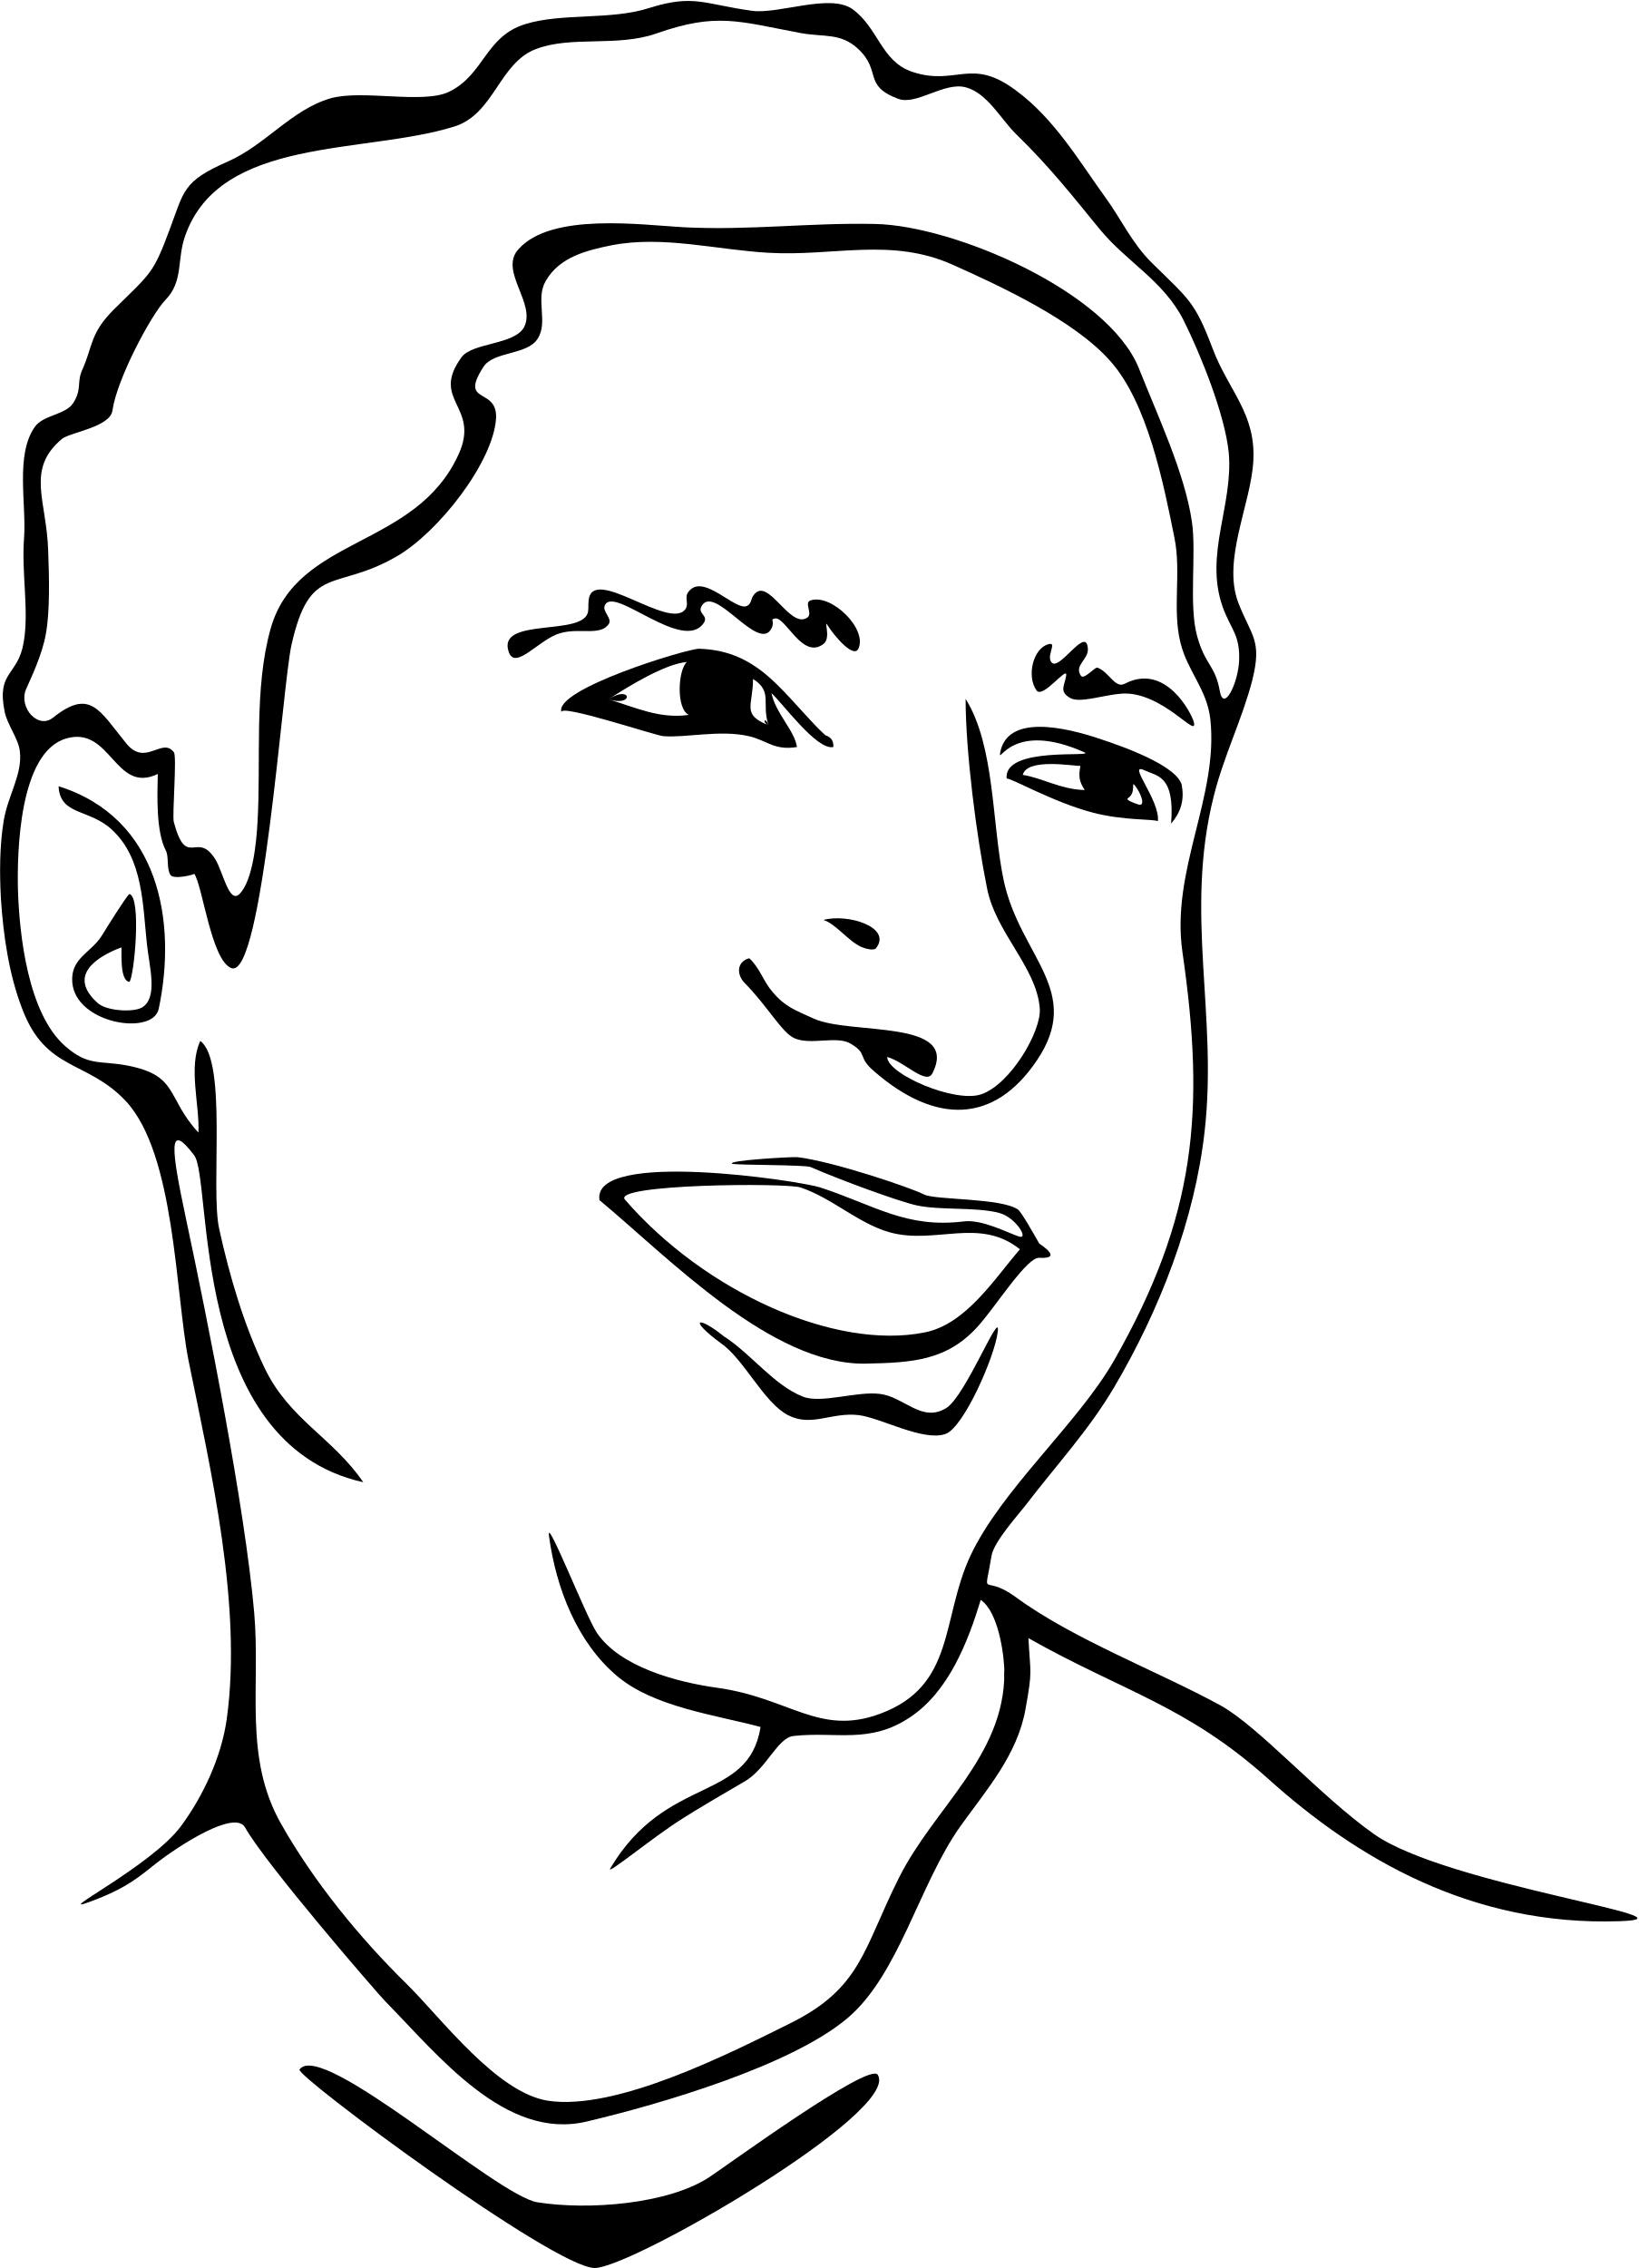
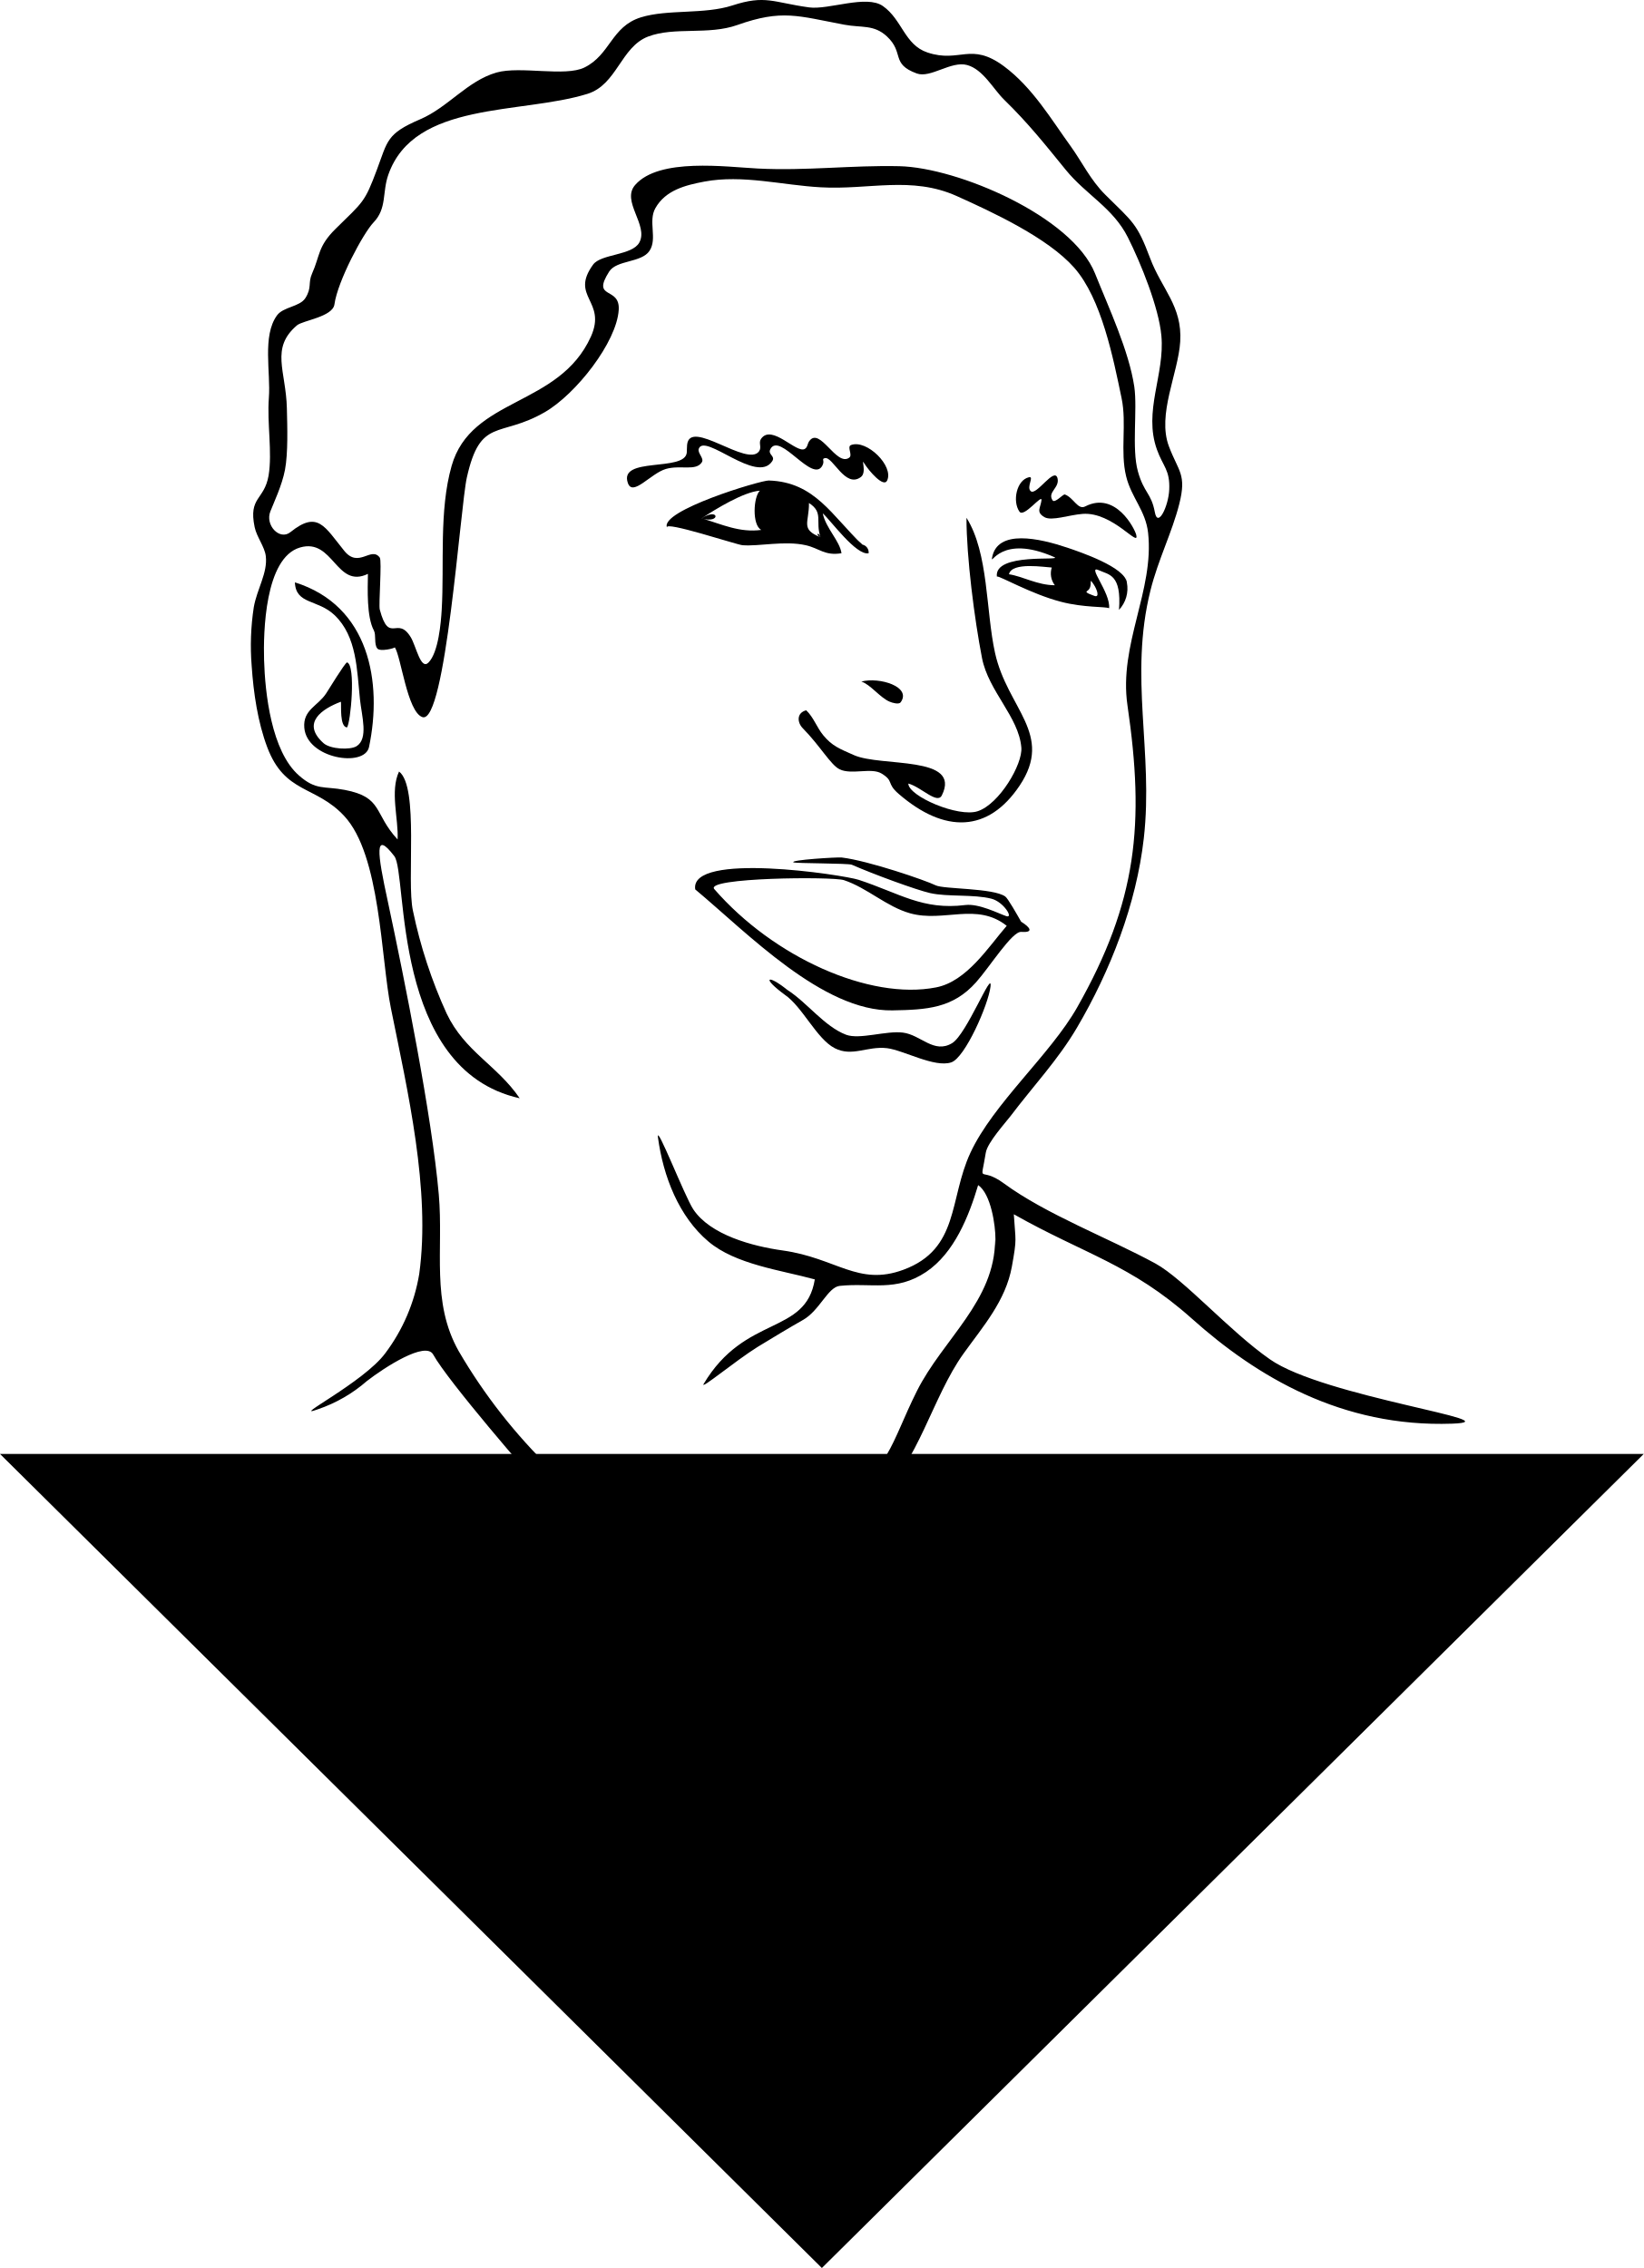
- <svg xmlns="http://www.w3.org/2000/svg" viewBox="0 0 346.8 480">
-   <path d="M181.7 137.3c2-4.2-5.8-11.8-10.2-10.2-1.3.5.6 2.8-.6 3.6-3.7 2.6-8.4-9-11.4-4.7-.6.8-.4 1.7-1.3 2.2-2.4 1.4-9.4-7.2-12.5-2.9-.9 1.2.2 2.4-.6 3.6-3.3 4.7-19.8-9.5-20.5-1.8-.1 1.1 0 1.1-.1 2.2-.6 5.6-19.5 1.1-16.8 8.7 1.4 4 6.5-2.8 10.9-4 4.1-1.2 8.6.7 10.3-2 .7-1.1-1.4-2.6-.9-3.8 1.7-4.6 16.6 10.2 21 3.6 1-1.6-1.4-1.9-.5-3.5 2.7-4.9 12.1 10 14.8 4.7.8-1.5-.4-1.9.7-2.1 2.3-.5 5.8 8.8 10.3 5.4 1.8-1.3-.2-5.7 1-3.8 1.3 2.1 5.4 6.9 6.4 4.8zm41 3c-1.4-1.2 1.1-4.4-.6-4-3.5.8-4.8 6.9-2.7 9.8 1.3 1.9 6.5-5.2 6.3-3.2-.3 2.2-1.6 3.4.8 4.8 2 1.2 7-.6 10.9-.9 8.6-.6 16.3 9.9 15.3 6-.5-1.9-6-12.6-14.6-8.1-2.1 1.1-3.3-2.5-5.8-3.4-.5-.2-2.9 2.7-3.5 1.7-1.6-2.4 2.1-3.5 1.4-6.3-.7-3.5-5.8 5-7.5 3.6z" />
-   <path d="M162.7 153.5c-5.8-2.3-3.3-4.1-3.3-9.8 4.3 2.7 1.7 5.2 3.3 9.8-1.5-.6-.7-2 0 0zm-33.9-5.5c4-2.6 11.9-7.5 16.6-7.9-1.9 1.7-2.3 9.9.4 11.2-6.2.9-11.3-1.6-17-3.3 4.9-3.2 5.5 1.7 0 0zm45.9 7.6c-8.7-8.2-13.5-17.9-26.7-18.3-2.3-.1-31.3 8.7-29.1 13.5-1-2.1 19.9 4.9 21.5 5 4.7.4 12-1.4 18.1 0 3.9.9 5.4 3.1 10.2 2.3-.5-3.5-4.5-7.1-5.4-11.4 2.2 1.9 9.6 12.2 13.1 11.4.1-1.3-.5-2.1-1.7-2.5-6.6-6.2.5.4 0 0zm29.7-7.7c6.3 10.1 5.5 26.5 8.1 38.6 3.5 16 16.9 23.2 7 37.9-9 13.4-21.4 13.7-34.5 2.3-3.6-3.1-1.2-3.6-4.9-5.8-2.9-1.8-8.6.4-12-1.2-2.6-1.2-5.6-6.7-10.5-11.7-1.6-1.6-1.8-4.4 1-5.2 2.2 2 3 4.9 4.9 7.1 2.6 3.1 4.6 3.8 8.8 5.7 7.8 3.5 30.9 0 25.1 11.5-1.3 2.7-5.9-2.4-9.6-3.4 0 3.6 14.3 9.8 19.9 7.9 6.2-2.1 12.8-13.4 12.4-18.2-.7-8.8-9.4-16-11.2-25.6-2.2-10.9-4.5-28.7-4.5-39.9" />
-   <path d="M182.3 200.4c-2.7-1.2-5.4-4.9-8-5.7 5.1-1.4 14.5 1.5 11.2 5.9-.4.7-2.3.2-3.2-.2zm37.7 62.8c-1.2-2.1-3.8-6.7-4.5-7.2-3.5-2.5-17.6-2-19.9-3.2-2.7-1.4-19.2-7-26.8-7.9-1.2-.1-15.1.7-13.8 1.4.6.3 15.6.2 16.6.7 6.2 2.7 18.4 7.2 22.4 8.1 5 1.1 12.5.3 17.5 1.6 3.5.9 6.4 5.7 4.2 5-2.2-.7-7.8-3.7-11.7-3.2-12.2 1.5-18.8-3.4-30.4-7.2-4.3-1.4-48.4-8.1-46.7 2.7 14.8 12.3 36.4 34.9 56.3 34.6 9.9-.2 17.3-.6 23.9-8 3.9-4.4 10.3-14.6 12.9-14.4 3.6.2 2.7-1.2 0-3zM195.7 282c-19 3.8-46.5-8.6-63.4-28.1-2.9-3.3 33.8-3.6 37.1-2.6 6.7 2.2 12.2 7.6 18.9 9.5 9.7 2.7 19-3.3 27.6 3.6-5.3 6.1-11.4 15.9-20.2 17.6z" />
-   <path d="M211.2 281.9c.7-5.4-6.8 13.6-10.9 16.1-5.2 3.2-8.9-2.4-14.1-3-4.8-.6-12.4 2.1-16.2.6-6.2-2.4-11-9.1-16.8-12.8-5.6-4.5-7.5-3.6-.7 1.4 5 3.4 9.1 12.6 14.3 15.3 5 2.6 9.2-.7 15 0 4.7.6 13.6 5.6 18.3 4 3.9-1.3 10.5-16.5 11.1-21.6z" />
-   <path d="M212.6 354.1c0 17.6-14.9 28.5-22.3 43.3-7.6 15.1-7.9 23.3-23 30.8-12.7 6.3-36.8 18.6-51.3 16.4-10.9-1.7-22.6-17.5-29.9-24.7-10-9.8-19.7-21.7-26.6-33.9-8-14.1-4.3-29-5.7-44.8-2-22.5-9.8-61.6-14.5-83.6-3-14.2-3.9-20.6 1.8-13.1 3.9 5.1-1.1 61 35.8 69.2-6.5-9.5-15.7-13.3-20.9-24.2-4.4-9.2-7.4-19.4-9.6-29.4-1.9-8.6 1.8-35.5-4-39.8-2.6 5.6-.1 13.6-.4 19.4-6.9-7.5-4.1-12.1-15.1-14.2-5.9-1.1-8.2.2-13.1-4.1-7.9-6.9-9.7-23.6-10-33-.2-7.8.2-29.2 10.2-32.1 9.5-2.8 10.3 11.9 19.4 7.5-.1 4.4-.4 12.2 1.7 16.2.7 1.3.1 3.9 1 5.2.7 1 5.2-.1 5-.3 1.8 2.5 3.6 18.4 7.9 20 6.6 2.3 10.8-60.1 12.7-68.4 3.9-17.4 9.2-11.2 22.2-18.7 8.9-5.1 20.5-20 21.1-29.2.4-6.8-7.9-2.8-2.7-10.9 2.1-3.4 9.3-2.5 11.5-6 2.3-3.5-.5-8.4 1.7-12.2 2.9-5.1 8.6-6.5 14-7.6 10.9-2.1 22.3 1 33.2 1.6 13.7.8 25.9-3.3 38.9 2.5 10.3 4.6 26 11.9 33.5 20.5 7.8 8.8 11.2 25.8 13.5 37.3 1.5 7.3-.5 15.2 1.3 22.3 1.5 6 5.6 9.8 6.3 16.1 1.8 16.4-8.4 31.9-5.9 49.3 4.9 33.8 2.8 56-14.4 86.3-7.7 13.5-23.9 27.4-30.5 41.5-6.2 13.3-3.1 27.5-19.1 33.4-12.9 4.8-19.2-3.4-34.5-5.5-8.6-1.2-20.6-4.4-25.5-11.7-2.4-3.7-10.7-24.9-10.1-20.5 1.5 11.2 6 22.6 14.4 29.7 7.8 6.6 20.7 8.2 30.4 10.8-2.6 16.1-19.9 9.9-31.8 29.9-1.1 1.8 9-6.6 15.4-10.6 3.3-2.1 9.6-5.8 12.9-7.7 4.7-2.6 7.1-9.4 10.5-9.7 9-1 16.1 1.8 24.7-4 8.1-5.4 12.2-15.9 14.9-24.8 3.7 2.5 5 11.5 5 15.5-.1 5.7 0-5.8 0 0zM9.7 134.2c.9-4.8.7-12.2.5-17.6-.3-10.7-4.8-17.2 2.9-23.7 1.7-1.4 10.2-2.5 10.7-6 .9-6.6 8.2-20.3 11.2-23.4 3.9-4 2.4-8.6 4.2-13.6 7.4-21.1 37.9-17.2 56.9-23.1 8.5-2.6 9.5-13.4 17.3-16.4 7.5-2.9 17.2-.4 25.5-3.3 12.8-4.5 17.3-2.6 30.6-.1 5 .9 8.4-.1 12.1 3.3 5.1 4.7 1 7.8 8.5 10.6 3.9 1.5 9.8-3.7 14.4-2.4 4.5 1.2 7.5 6.9 10.6 9.9 7 6.8 11.8 12.9 17.6 20 5.8 7.1 13.5 10.9 17.8 19.3 3.7 7.4 8.8 20.1 9.6 28.1 1 11.1-5.2 21.5-1.3 32.6 1.7 4.8 3.7 5.8 3.5 11.4-.2 4.8-3.3 11.1-4.1 6.4-1-5.5-3.1-5.4-4.8-11.6-1.8-6.5-.1-17.6-1.1-24.2-1.5-10.3-7.3-22.5-11.2-32.4-6.5-16.3-39.2-30.3-55.9-30.6-13.7-.3-26.6 1.4-40.4.7-9.1-.5-28.2-3.2-35.1 4.7-4.1 4.6 3.9 11.5 1.2 16.5-2.1 3.7-10.9 3.2-13.2 6.3-6.7 9.2 4 10.3-.6 20.5-9.1 20.1-34.2 17.2-39.8 36.9-3.6 12.8-2 27.9-2.8 41.2-.2 3.5-.9 12.1-3.8 15-2.2 2.2-3.5-4.7-5.1-7.3-3.9-6.3-6.1 2.2-8.8-7.9-.4-1.3.7-14 0-14.8-2.5-3.3-6 3.2-10.1-1.9-5.7-7-7.6-11.7-15.5-5.4-3.1 2.5-7.3-2.1-5.7-6 1-2.3 3.4-7.2 4.2-11.7zm248.6 226.7c-13.2-7.2-31.2-14-43.3-22.9-7.1-5.2-6.7 1-5.1-8.8.5-2.9 5.7-8.7 7.1-10.5 6.4-8.4 13.5-16 18.9-25.2 9.6-16.3 17-35.3 19.1-54.1 2.8-24.7-4.3-46 1.9-70.8 2.2-8.8 6.1-16.5 8.2-24.7 2.1-8.5-.2-9.2-3-16.4-3.4-9.1 2.7-20.8 3.2-29.9.6-10.1-5.3-15-8.6-23.8-3.8-10-4.9-10.3-12.8-18.1-4.3-4.2-6.6-9.4-9.9-13.9-5.5-7.6-10.8-16.7-19-22.7-9.5-7.1-12.6-.8-21.9-3.9-6.6-2.2-7.2-9.4-12.7-13.3-4.7-3.3-15.5 1.1-21.1.4-10.3-1.4-12.4-3.6-21.9-.6-8 2.6-18.5 1-26.2 3.4-8.5 2.6-8.7 10.7-16.1 14.3-5.5 2.7-18.3-.5-25.1 1.4-8.3 2.4-13.8 9.9-21.8 13.4-9.6 4.2-9.2 6.2-12.3 14.4-3.5 9.4-3.9 9.1-11.8 16.9-5.1 5.1-4.4 7.7-6.7 12.8-1.2 2.7 0 4-1.9 7-1.6 2.5-6.3 2.5-8.1 5-4.2 5.9-1.8 16.2-2.3 23.5-.6 7.4 1.1 15.5-.1 22.2-1.2 7.1-5.8 6-4 14.7.6 2.8 2.9 5.6 3.2 8.3.6 4.8-2.5 9.3-3.4 14.6-.9 5.3-.9 11.4-.6 16.7.5 7.6 1.7 16 4.5 23.2 5 13.3 13.7 10.8 21.9 19.5 10.5 11.2 10.5 40.7 13.3 54.9 4.8 23.6 11.4 52 8.1 75.9-1.1 7.9-4.9 16.2-9.7 22.7-6.2 8.4-27.6 19.1-19.3 16 8-2.9 10.8-5.6 14-8.1 5-3.9 16.8-11.5 18.9-7.6 4.3 7.7 28.2 35.3 29.6 36.7C92.8 435 107 453.1 124.2 449c15.7-3.7 43.2-11.8 55.1-21.8 11-9.2 15.2-28.3 24-40.7 5.5-7.7 12.1-15.1 13.8-24.9 1.5-8.4 1-7.1.6-14.9 20.2 11.4 33.4 14.2 50.9 29.9 18.5 16.6 42.8 31.1 74.3 30 18.4-.6-36.7-7.6-52-18.4-11.4-8-24.4-22.8-32.6-27.3z" />
-   <path d="M240.8 170.2c-.6-.2-2.7-.9-2-1.3 2-1.3.2-4.5 1.9-2 1 1.5 1.8 4 .1 3.3zm-24.3-6.2c.9-3.6 10.4-1.9 12.2-1.9-.4 2.2-.3 3.2.9 5.1-5-.1-9.1-2.6-13.1-3.2zm33.7 2.5c-.4-4.4-13.4-8.8-17-10-7.9-2.7-20.1-5.4-21.5 2.9-.4 2.5 2.5-7 17.8-.2 2.7 1.2-17.2-1.4-16.4 5.6.5-.4 9.8 5 18.3 7.2 6.5 1.7 12.8 1.3 13.7 1.8.5-4.4-6.6-12.5-2.9-10.8 2.8 1.3 6.5 1.1 5.7 11.3 2-2.3 2.8-4.9 2.3-7.8-.6-5.3.2 2.2 0 0zM15.3 207.9c-.4-5.1 3.9-6.2 6.2-9.8.8-1.3 5.2-8.4 5.9-8.9 2.6.7 1 17.5 0 18.6-2.1-.2-1.6-6.3-1.7-7.3-5.3 2-11.5 6-5 11.8 1.9 1.7 7.6 2 9.4.9 3.4-2.1 1.5-8.6 1-13.4-.9-8.3-.8-18-7.3-24.1-4.8-4.6-11.1-3-11.4-9.3 21.3 6.7 25.1 28.6 21.2 47.1-1.2 5.8-17.6 3.2-18.3-5.6z" />
-   <path d="M125.9 480c-8.6 0-63.4-40.7-62.5-42 4.6-6.5 41.8 26.8 50.4 28.1 10.7 1.7 27.6.4 36.3-5.3 3.4-2.2 33.9-24.5 35.7-21.7 5 7.8-52.1 40.9-59.9 40.9z" />
+ <svg xmlns="http://www.w3.org/2000/svg" viewBox="0 0 456.5 629.93">
+   <polygon points="228.25 629.93 114.13 516.88 0 403.83 228.25 403.83 456.5 403.83 342.38 516.88 228.25 629.93" class="white triangle" />
+   <path d="M246.37,133.48c1.94-4.05-5.66-11.49-10-9.88-1.27.47.54,2.76-.54,3.53-3.56,2.54-8.14-8.74-11.08-4.61-.56.78-.43,1.69-1.25,2.17-2.3,1.35-9.12-7-12.11-2.85-.84,1.16.24,2.33-.57,3.49-3.22,4.59-19.3-9.26-20-1.77-.1,1.11,0,1.06-.09,2.17-.57,5.41-19,1-16.35,8.45,1.36,3.84,6.32-2.69,10.56-3.93,4-1.17,8.4.71,10-1.9.65-1.08-1.32-2.55-.87-3.73,1.67-4.44,16.12,9.93,20.38,3.49,1-1.53-1.36-1.81-.48-3.41,2.64-4.77,11.74,9.72,14.43,4.6.75-1.43-.4-1.82.71-2.06,2.2-.47,5.64,8.54,10,5.23,1.72-1.31-.16-5.58.94-3.72C241.39,130.87,245.4,135.51,246.37,133.48Z" fill-rule="evenodd" />
+   <path d="M286.27,136.43c-1.33-1.13,1.1-4.26-.54-3.87-3.41.8-4.62,6.66-2.61,9.54,1.26,1.8,6.36-5.08,6.12-3.15-.27,2.16-1.59,3.26.81,4.68,2,1.17,6.84-.62,10.62-.9,8.37-.63,15.83,9.63,14.89,5.83-.45-1.8-5.79-12.22-14.18-7.9-2.05,1.06-3.2-2.42-5.64-3.32-.5-.18-2.8,2.58-3.43,1.61-1.51-2.31,2.05-3.44,1.38-6.12C292.85,129.55,287.84,137.75,286.27,136.43Z" fill-rule="evenodd" />
+   <path d="M227.88,149.23c-5.65-2.27-3.17-4-3.21-9.52,4.17,2.68,1.67,5.07,3.21,9.52C226.41,148.64,227.23,147.36,227.88,149.23Zm-33-5.28c3.9-2.58,11.61-7.32,16.16-7.67-1.82,1.69-2.22,9.61.39,10.9-6,.83-11-1.57-16.55-3.22C199.71,140.78,200.28,145.54,194.89,144Zm44.63,7.34c-8.44-7.94-13.13-17.43-26-17.83-2.23-.07-30.48,8.42-28.25,13.08-1-2,19.33,4.76,20.95,4.89,4.59.37,11.7-1.32,17.56,0,3.81.86,5.27,3,9.93,2.23-.48-3.44-4.34-6.91-5.21-11.09,2.11,1.83,9.31,11.84,12.75,11.09a2.24,2.24,0,0,0-1.71-2.4C233.12,145.26,240,151.74,239.52,151.29Z" fill-rule="evenodd" />
+   <path d="M268.43,143.84c6.17,9.84,5.32,25.78,7.91,37.5,3.44,15.55,16.43,22.53,6.82,36.88-8.71,13-20.77,13.36-33.59,2.27-3.48-3-1.2-3.49-4.75-5.65-2.82-1.72-8.33.43-11.63-1.16-2.48-1.2-5.42-6.52-10.23-11.4-1.57-1.59-1.79-4.28.94-5,2.1,2,2.91,4.73,4.74,6.94,2.48,3,4.5,3.73,8.51,5.51,7.57,3.36,30,0,24.42,11.18-1.29,2.59-5.75-2.34-9.31-3.28,0,3.49,13.91,9.5,19.3,7.67,6-2,12.48-13.05,12.09-17.67-.71-8.53-9.12-15.6-10.93-24.88-2.09-10.74-4.31-28-4.31-38.9" fill-rule="evenodd" />
+   <path d="M247,194.86c-2.65-1.16-5.28-4.76-7.79-5.56,5-1.33,14.08,1.44,10.91,5.78C249.62,195.71,247.85,195.24,247,194.86Z" fill-rule="evenodd" />
+   <path d="M283.59,256c-1.14-2-3.68-6.5-4.41-7-3.37-2.4-17.1-2-19.34-3.11-2.66-1.33-18.63-6.83-26.07-7.72-1.17-.14-14.65.69-13.39,1.35.6.31,15.22.23,16.19.66,6,2.63,17.9,7,21.74,7.87,4.84,1.1,12.17.29,17.06,1.57,3.38.88,6.23,5.56,4.08,4.83s-7.58-3.55-11.37-3.08c-11.88,1.48-18.26-3.28-29.6-7-4.16-1.38-47.05-7.92-45.4,2.66,14.4,12,35.41,33.94,54.75,33.6,9.6-.17,16.79-.57,23.24-7.8,3.8-4.26,10-14.19,12.54-14C287.08,259.08,286.26,257.66,283.59,256ZM260,274.24c-18.5,3.65-45.2-8.39-61.62-27.29-2.79-3.21,32.87-3.54,36-2.49,6.49,2.15,11.83,7.38,18.39,9.21,9.39,2.61,18.45-3.16,26.82,3.47C274.51,263,268.51,272.57,260,274.24Z" fill-rule="evenodd" />
+   <path d="M275.08,274.07c.65-5.29-6.59,13.19-10.64,15.65-5.07,3.08-8.67-2.29-13.69-2.92-4.64-.59-12,2-15.77.6-6.08-2.33-10.72-8.87-16.35-12.48-5.46-4.4-7.29-3.49-.69,1.36,4.9,3.32,8.85,12.26,13.88,14.85,4.87,2.5,9-.65,14.54,0,4.58.57,13.2,5.49,17.82,3.94C268,293.83,274.48,279.06,275.08,274.07Z" fill-rule="evenodd" />
+   <path d="M276.36,344.27c0,17.07-14.5,27.67-21.73,42.11-7.35,14.69-7.66,22.69-22.39,30-12.4,6.14-35.76,18.05-49.84,15.91-10.62-1.61-21.94-17-29.11-24a153.08,153.08,0,0,1-25.89-33c-7.74-13.7-4.2-28.19-5.54-43.52-1.91-21.87-9.55-59.88-14.13-81.28-3-13.79-3.83-20,1.78-12.7,3.78,4.94-1,59.31,34.82,67.25-6.27-9.19-15.25-12.94-20.29-23.54A134.34,134.34,0,0,1,114.69,253c-1.84-8.31,1.75-34.48-3.87-38.71-2.56,5.47-.1,13.2-.4,18.87-6.72-7.27-4-11.73-14.7-13.77-5.77-1.1-7.93.2-12.69-4-7.69-6.72-9.43-23-9.69-32.07-.22-7.55.17-28.41,10-31.26,9.28-2.7,10,11.6,18.84,7.33-.06,4.23-.39,11.89,1.65,15.71.68,1.28,0,3.83.95,5,.71,1,5-.06,4.85-.33,1.74,2.48,3.46,17.94,7.67,19.4,6.45,2.25,10.52-58.41,12.35-66.54,3.79-16.89,9-10.87,21.63-18.14,8.68-5,20-19.47,20.55-28.42.43-6.65-7.72-2.69-2.65-10.64,2.09-3.27,9-2.4,11.22-5.79s-.46-8.19,1.62-11.84c2.83-5,8.36-6.37,13.59-7.36,10.63-2,21.68,1,32.3,1.58,13.37.77,25.19-3.22,37.79,2.43,10,4.5,25.26,11.57,32.62,19.89,7.59,8.58,10.85,25.13,13.17,36.26,1.48,7.11-.45,14.75,1.27,21.73,1.44,5.87,5.41,9.49,6.09,15.65,1.76,16-8.2,31-5.73,47.92,4.81,32.82,2.74,54.47-14,83.95-7.45,13.1-23.28,26.68-29.61,40.32-6,12.88-3,26.72-18.61,32.5-12.59,4.66-18.62-3.28-33.55-5.36-8.35-1.16-20.08-4.3-24.8-11.4-2.37-3.55-10.39-24.23-9.82-20,1.46,10.87,5.82,22,14,28.91,7.57,6.41,20.12,7.94,29.56,10.53-2.54,15.62-19.34,9.64-30.88,29.05-1,1.75,8.8-6.43,15-10.3,3.25-2,9.36-5.67,12.58-7.48,4.6-2.57,6.93-9.12,10.21-9.47,8.79-.93,15.62,1.75,24-3.87,7.83-5.27,11.87-15.48,14.45-24.12,3.56,2.43,4.82,11.18,4.81,15C276.35,349.84,276.37,338.7,276.36,344.27ZM79.15,130.47c.87-4.62.65-11.89.52-17.07C79.43,103,75,96.72,82.49,90.35,84.11,89,92.41,88,92.88,84.54c.87-6.44,8-19.77,10.86-22.76,3.77-3.92,2.37-8.34,4.11-13.27,7.22-20.52,36.83-16.7,55.29-22.44,8.22-2.55,9.25-13,16.86-15.92,7.34-2.78,16.7-.34,24.76-3.2,12.47-4.42,16.8-2.52,29.73-.09,4.81.9,8.21-.1,11.81,3.24,4.93,4.58,1,7.62,8.29,10.3,3.83,1.41,9.54-3.56,14-2.34s7.28,6.71,10.27,9.62c6.76,6.59,11.43,12.51,17.12,19.49s13.15,10.57,17.26,18.77c3.6,7.17,8.6,19.51,9.3,27.31,1,10.77-5.09,20.95-1.22,31.66,1.69,4.7,3.64,5.59,3.4,11.07-.2,4.64-3.18,10.79-4,6.27-1-5.38-3-5.23-4.7-11.32-1.77-6.31-.09-17.12-1-23.51-1.5-10-7.06-21.85-10.91-31.47C297.78,60.1,266,46.53,249.77,46.16c-13.28-.3-25.83,1.33-39.26.65-8.82-.44-27.46-3.07-34.12,4.57-3.95,4.52,3.82,11.18,1.15,16-2,3.6-10.64,3.12-12.82,6.11-6.55,9,3.87,10-.61,20-8.86,19.59-33.24,16.74-38.69,35.92-3.53,12.44-2,27.17-2.75,40-.21,3.39-.87,11.81-3.69,14.63-2.15,2.15-3.41-4.6-4.91-7.06-3.75-6.14-6,2.13-8.6-7.68-.35-1.31.64-13.57,0-14.43-2.39-3.23-5.83,3.07-9.83-1.84-5.51-6.78-7.37-11.36-15-5.22-3,2.39-7.12-2-5.53-5.83C76,139.67,78.32,134.85,79.15,130.47ZM320.88,350.93c-12.83-7-30.33-13.61-42.1-22.26-6.94-5.1-6.54,1-5-8.54.46-2.81,5.58-8.44,6.89-10.17,6.2-8.22,13.16-15.57,18.42-24.52,9.31-15.83,16.5-34.32,18.57-52.62,2.72-24.06-4.16-44.76,1.85-68.85,2.14-8.57,6-16.09,8-24,2.09-8.28-.22-8.94-2.88-16-3.34-8.84,2.59-20.26,3.14-29.09.61-9.87-5.12-14.54-8.36-23.17-3.66-9.74-4.76-10-12.45-17.63-4.14-4.11-6.47-9.13-9.67-13.55-5.32-7.35-10.52-16.22-18.46-22.12-9.28-6.88-12.23-.82-21.25-3.83-6.39-2.13-7-9.12-12.37-12.89-4.58-3.25-15.07,1.11-20.53.36-10-1.38-12.08-3.54-21.27-.54-7.81,2.55-18,1-25.43,3.31-8.22,2.56-8.47,10.39-15.68,13.93-5.38,2.64-17.78-.48-24.39,1.39-8.11,2.31-13.45,9.67-21.24,13-9.36,4-9,6-12,14-3.42,9.15-3.76,8.83-11.45,16.4-5,4.92-4.32,7.46-6.54,12.41-1.2,2.66,0,3.89-1.87,6.84-1.56,2.45-6.15,2.4-7.9,4.83-4.12,5.72-1.7,15.73-2.24,22.87s1,15.08-.08,21.6c-1.19,6.89-5.63,5.88-3.87,14.32.57,2.74,2.79,5.44,3.1,8.06.55,4.64-2.44,9.08-3.34,14.18A70.21,70.21,0,0,0,69.9,185c.5,7.44,1.69,15.6,4.34,22.6,4.9,12.92,13.36,10.49,21.32,19,10.18,10.85,10.19,39.61,13,53.41,4.64,23,11.08,50.52,7.87,73.82a50.26,50.26,0,0,1-9.41,22c-6,8.15-26.83,18.54-18.75,15.6a40.55,40.55,0,0,0,13.62-7.85c4.91-3.8,16.31-11.18,18.41-7.37,4.15,7.51,27.43,34.31,28.81,35.71,11,11.14,24.79,28.76,41.49,24.81,15.24-3.6,42-11.5,53.6-21.22,10.71-9,14.74-27.48,23.38-39.54,5.38-7.51,11.72-14.65,13.44-24.19,1.47-8.16,1-6.87.54-14.52,19.65,11.12,32.46,13.84,49.46,29,18,16.09,41.62,30.23,72.23,29.16,17.93-.63-35.64-7.4-50.56-17.87C341.47,369.74,328.82,355.29,320.88,350.93Z" fill-rule="evenodd" />
+   <path d="M303.81,165.46c-.56-.24-2.61-.84-1.94-1.27,2-1.27.19-4.34,1.83-1.93C304.74,163.79,305.5,166.18,303.81,165.46Zm-23.59-6c.83-3.47,10.1-1.89,11.88-1.83a5.37,5.37,0,0,0,.85,4.92C288.1,162.53,284.06,160.09,280.22,159.5Zm32.73,2.36c-.44-4.28-13-8.51-16.51-9.7-7.71-2.59-19.51-5.3-20.93,2.82-.42,2.39,2.39-6.76,17.27-.21,2.6,1.15-16.71-1.35-15.93,5.41.5-.38,9.48,4.85,17.8,7,6.35,1.68,12.41,1.29,13.37,1.8.47-4.32-6.4-12.2-2.82-10.55,2.74,1.26,6.31,1.08,5.57,11a8.66,8.66,0,0,0,2.19-7.58C312.42,156.71,313.16,164,312.94,161.87Z" fill-rule="evenodd" />
+   <path d="M84.51,202.12c-.41-5,3.76-6,6.07-9.53.82-1.25,5-8.14,5.78-8.62,2.56.67,1,17,0,18.08-2.07-.22-1.53-6.08-1.68-7.15-5.15,1.94-11.14,5.87-4.83,11.51,1.89,1.69,7.4,1.95,9.18.84,3.34-2.09,1.44-8.34.94-13-.86-8.09-.81-17.47-7.07-23.41-4.7-4.46-10.75-2.89-11-9.09,20.69,6.47,24.37,27.76,20.58,45.76C101.22,213.25,85.21,210.72,84.51,202.12Z" fill-rule="evenodd" />
+   <path d="M192.11,466.74c-8.38,0-61.61-39.62-60.78-40.79,4.5-6.35,40.6,26,49,27.34,10.44,1.62,26.8.42,35.31-5.13,3.27-2.14,32.94-23.83,34.74-21.07C255.24,434.54,199.71,466.74,192.11,466.74Z" />
</svg>
